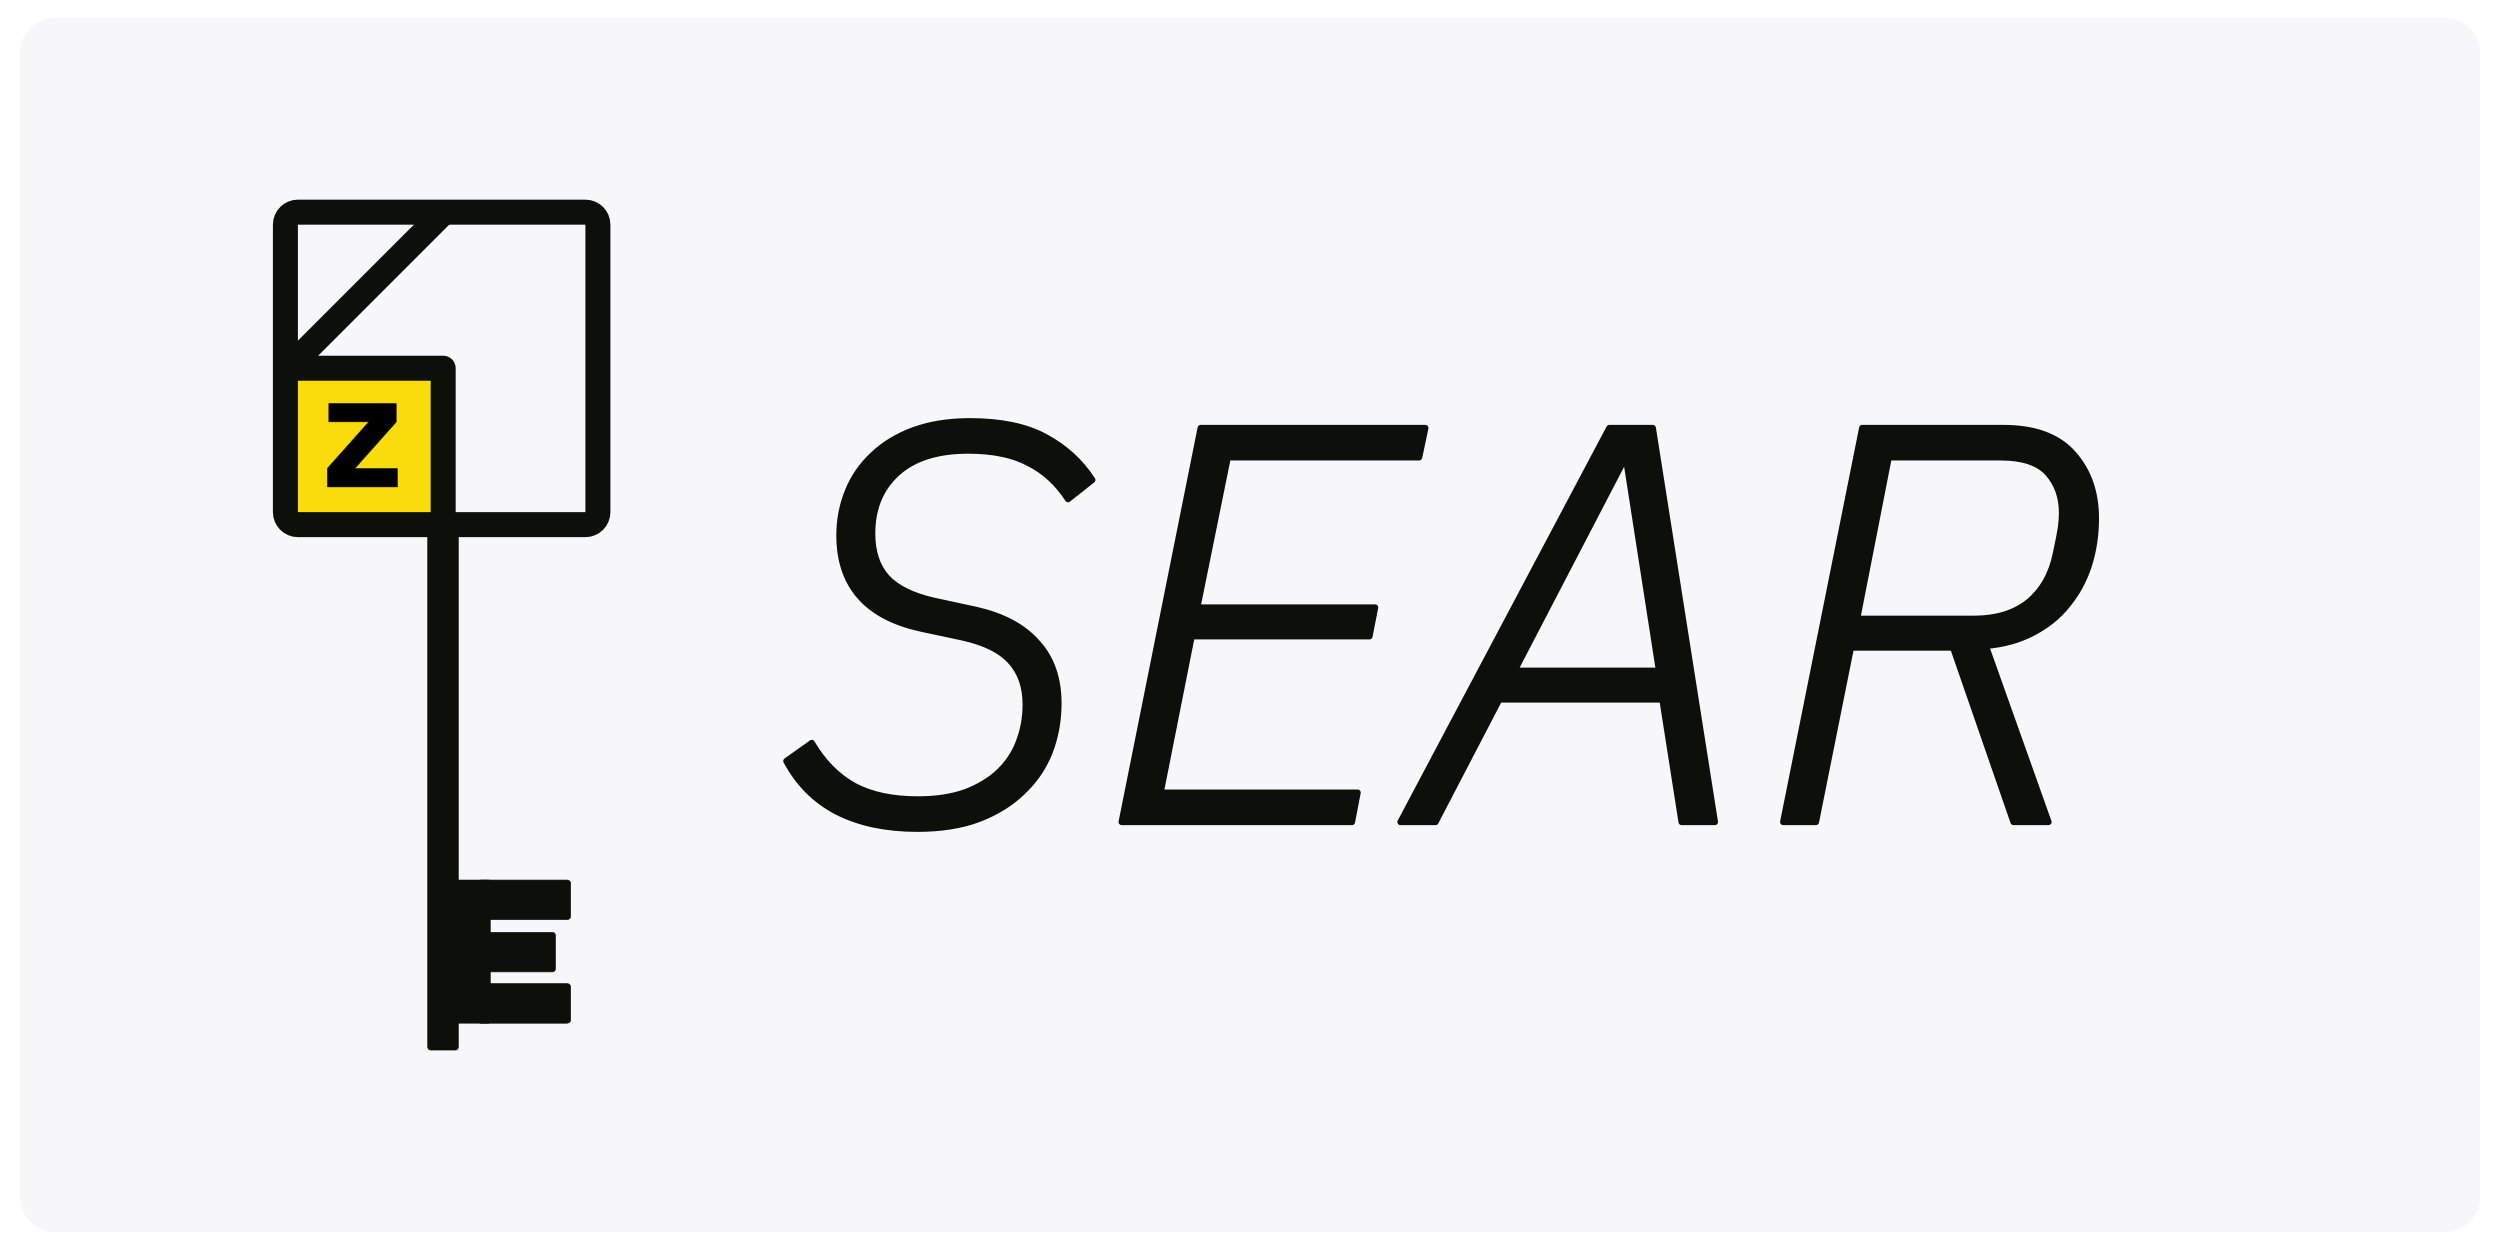
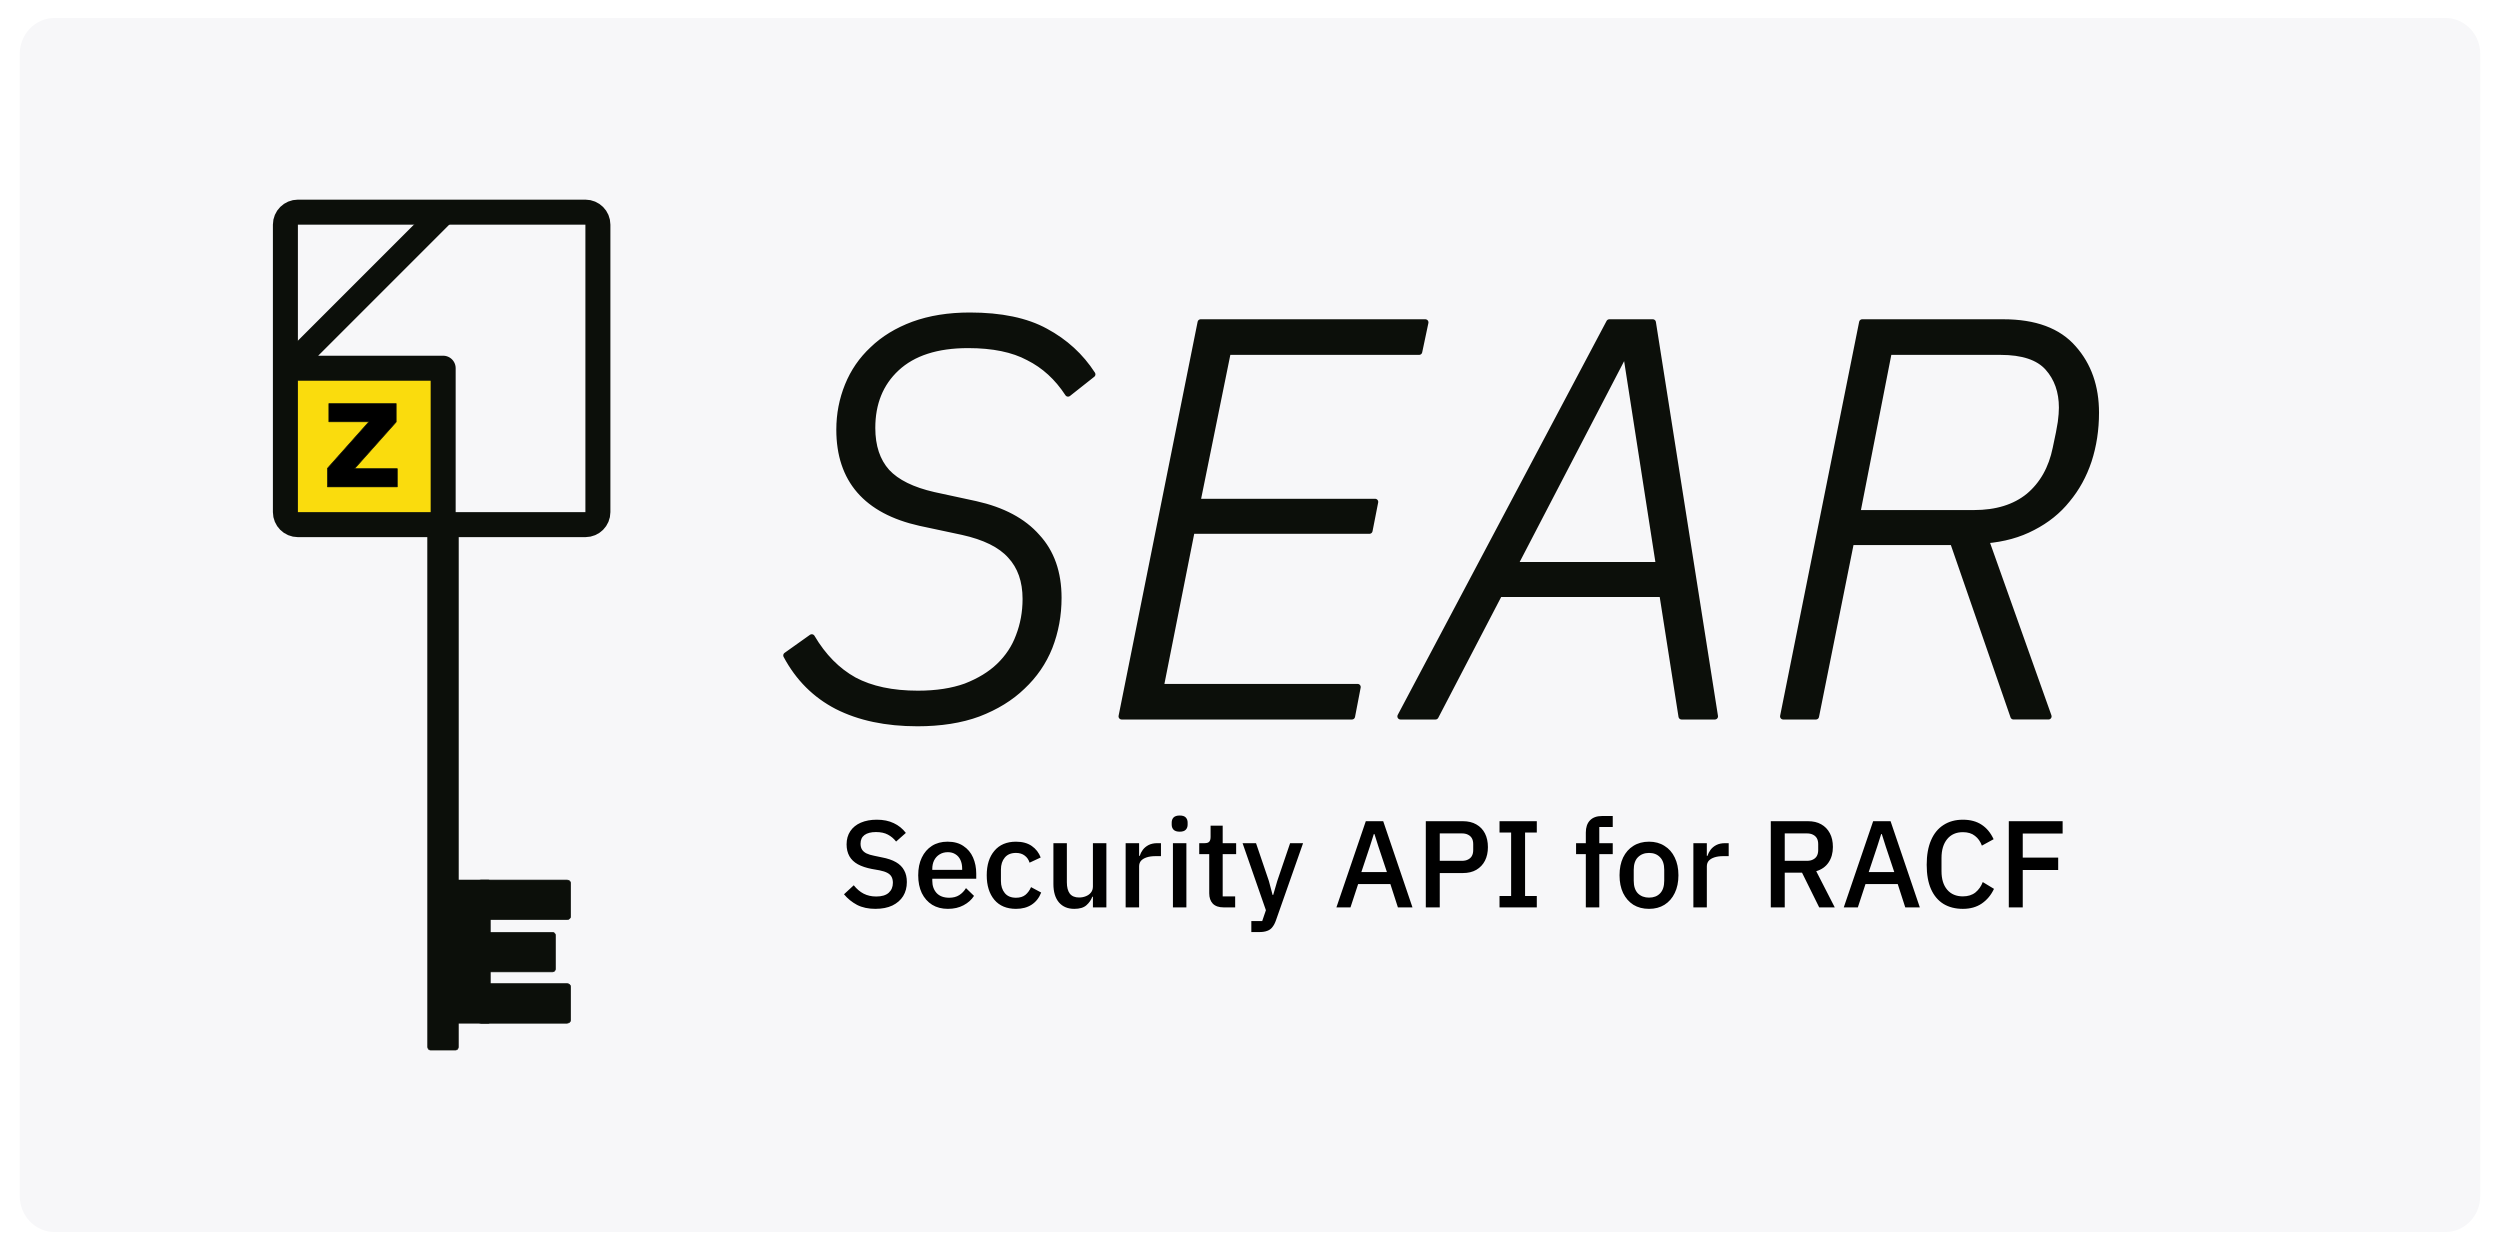
<svg xmlns="http://www.w3.org/2000/svg" width="400mm" height="200mm" viewBox="0 0 400 200" version="1.1" id="svg1">
  <defs id="defs1" />
  <rect style="fill:#f7f7f9;fill-opacity:1;stroke:none;stroke-width:4.537;stroke-linecap:round;stroke-linejoin:round;stroke-dasharray:none;stroke-opacity:1" id="rect7" width="393.687" height="194.246" x="3.156" y="2.877" rx="5.559" ry="5.786" />
  <g id="layer1">
-     <path style="font-style:italic;font-weight:300;font-size:90.311px;font-family:'IBM Plex Sans';-inkscape-font-specification:'IBM Plex Sans Light Italic';stroke:#0c0f0a;stroke-linecap:round;stroke-linejoin:round;fill:#0c0f0a;fill-opacity:1" d="m 146.772,132.602 q -7.496,0 -12.824,-2.709 -5.238,-2.709 -8.128,-8.128 l 4.064,-2.89 q 2.709,4.606 6.773,6.864 4.064,2.167 10.205,2.167 4.425,0 7.676,-1.174 3.251,-1.264 5.328,-3.251 2.167,-2.077 3.161,-4.786 1.084,-2.8 1.084,-5.961 0,-4.335 -2.438,-6.954 -2.348,-2.619 -7.676,-3.793 l -6.773,-1.445 q -12.914,-2.89 -12.914,-14.901 0,-3.703 1.355,-7.044 1.355,-3.342 3.974,-5.78 2.619,-2.529 6.502,-3.974 3.974,-1.445 9.031,-1.445 7.496,0 12.102,2.529 4.696,2.529 7.496,6.864 l -3.883,3.071 q -2.529,-3.883 -6.322,-5.78 -3.703,-1.987 -9.663,-1.987 -7.496,0 -11.47,3.703 -3.883,3.612 -3.883,9.573 0,4.425 2.348,7.044 2.348,2.529 7.496,3.703 l 6.683,1.445 q 6.502,1.445 9.844,5.238 3.432,3.703 3.432,9.754 0,4.154 -1.445,7.857 -1.445,3.612 -4.335,6.322 -2.8,2.709 -7.044,4.335 -4.154,1.535 -9.754,1.535 z m 32.693,-1.084 12.644,-63.037 h 35.944 l -0.993,4.696 h -30.615 l -4.877,24.023 h 28.448 l -0.903,4.606 h -28.448 l -4.967,25.016 h 31.519 l -0.903,4.696 z m 89.589,0 -3.071,-19.598 h -26.1 l -10.205,19.598 h -5.599 l 33.415,-63.037 h 6.954 l 9.934,63.037 z m -8.85,-57.889 h -0.361 L 242.321,107.315 h 23.12 z m 30.344,57.889 h -5.238 l 12.644,-63.037 h 22.578 q 7.586,0 11.199,4.154 3.612,4.064 3.612,10.295 0,4.064 -1.174,7.676 -1.174,3.522 -3.432,6.231 -2.167,2.709 -5.509,4.425 -3.251,1.716 -7.496,2.077 l 10.025,28.177 h -5.599 l -9.663,-27.906 h -16.346 z m 25.287,-32.512 q 5.419,0 8.76,-2.709 3.342,-2.8 4.335,-7.676 0.632,-2.89 0.813,-4.154 0.181,-1.355 0.181,-2.348 0,-3.883 -2.258,-6.412 -2.258,-2.529 -7.586,-2.529 h -17.882 l -5.057,25.829 z" id="text4" aria-label="SEAR" />
+     <path style="font-style:italic;font-weight:300;font-size:90.311px;font-family:'IBM Plex Sans';-inkscape-font-specification:'IBM Plex Sans Light Italic';fill:#0c0f0a;fill-opacity:1;stroke:#0c0f0a;stroke-linecap:round;stroke-linejoin:round" d="m 146.772,115.705 q -7.496,0 -12.824,-2.709 -5.238,-2.709 -8.128,-8.128 l 4.064,-2.89 q 2.709,4.606 6.773,6.864 4.064,2.167 10.205,2.167 4.425,0 7.676,-1.174 3.251,-1.264 5.328,-3.251 2.167,-2.077 3.161,-4.786 1.084,-2.8 1.084,-5.961 0,-4.335 -2.438,-6.954 -2.348,-2.619 -7.676,-3.793 l -6.773,-1.445 q -12.914,-2.89 -12.914,-14.901 0,-3.703 1.355,-7.044 1.355,-3.342 3.974,-5.78 2.619,-2.529 6.502,-3.974 Q 150.113,50.5 155.171,50.5 q 7.496,0 12.102,2.529 4.696,2.529 7.496,6.864 l -3.883,3.071 q -2.529,-3.883 -6.322,-5.78 -3.703,-1.987 -9.663,-1.987 -7.496,0 -11.47,3.703 -3.883,3.612 -3.883,9.573 0,4.425 2.348,7.044 2.348,2.529 7.496,3.703 l 6.683,1.445 q 6.502,1.445 9.844,5.238 3.432,3.703 3.432,9.754 0,4.154 -1.445,7.857 -1.445,3.612 -4.335,6.322 -2.8,2.709 -7.044,4.335 -4.154,1.535 -9.754,1.535 z m 32.693,-1.084 12.644,-63.037 h 35.944 l -0.993,4.696 h -30.615 l -4.877,24.023 h 28.448 l -0.903,4.606 H 190.663 L 185.696,109.925 h 31.519 l -0.903,4.696 z m 89.589,0 -3.071,-19.598 h -26.1 l -10.205,19.598 h -5.599 l 33.415,-63.037 h 6.954 l 9.934,63.037 z m -8.85,-57.889 h -0.361 l -17.52,33.686 h 23.12 z m 30.344,57.889 h -5.238 l 12.644,-63.037 h 22.578 q 7.586,0 11.199,4.154 3.612,4.064 3.612,10.295 0,4.064 -1.174,7.676 -1.174,3.522 -3.432,6.231 -2.167,2.709 -5.509,4.425 -3.251,1.716 -7.496,2.077 l 10.025,28.177 h -5.599 l -9.663,-27.906 h -16.346 z m 25.287,-32.512 q 5.419,0 8.76,-2.709 3.342,-2.8 4.335,-7.676 0.632,-2.89 0.813,-4.154 0.181,-1.355 0.181,-2.348 0,-3.883 -2.258,-6.412 -2.258,-2.529 -7.586,-2.529 h -17.882 l -5.057,25.829 z" id="text4" aria-label="SEAR" />
+     <path style="font-weight:500;font-size:19.756px;font-family:'IBM Plex Sans';-inkscape-font-specification:'IBM Plex Sans Medium';stroke-width:0.265" d="m 140.077,145.417 q -1.719,0 -2.944,-0.632 -1.225,-0.652 -2.094,-1.699 l 1.561,-1.442 q 0.711,0.889 1.58,1.343 0.889,0.454 2.015,0.454 1.324,0 1.995,-0.593 0.672,-0.612 0.672,-1.6 0,-0.533 -0.198,-0.929 -0.198,-0.395 -0.672,-0.652 -0.474,-0.257 -1.264,-0.415 l -1.225,-0.217 q -1.343,-0.257 -2.252,-0.751 -0.889,-0.494 -1.343,-1.284 -0.454,-0.81 -0.454,-1.897 0,-1.225 0.593,-2.114 0.593,-0.889 1.679,-1.363 1.106,-0.474 2.568,-0.474 1.561,0 2.707,0.553 1.146,0.533 1.936,1.561 l -1.561,1.383 q -0.533,-0.691 -1.304,-1.106 -0.77,-0.415 -1.916,-0.415 -1.185,0 -1.837,0.474 -0.632,0.474 -0.632,1.383 0,0.573 0.237,0.948 0.237,0.375 0.711,0.612 0.494,0.237 1.225,0.375 l 1.225,0.257 q 1.383,0.257 2.272,0.77 0.889,0.514 1.304,1.304 0.435,0.77 0.435,1.877 0,1.284 -0.593,2.252 -0.593,0.948 -1.719,1.501 -1.126,0.533 -2.707,0.533 z m 11.597,0 q -1.462,0 -2.529,-0.652 -1.067,-0.672 -1.659,-1.877 -0.573,-1.205 -0.573,-2.845 0,-1.64 0.573,-2.825 0.573,-1.205 1.62,-1.877 1.047,-0.672 2.509,-0.672 1.521,0 2.529,0.691 1.027,0.672 1.541,1.837 0.514,1.166 0.514,2.588 v 0.81 h -7.033 v 0.336 q 0,1.185 0.691,1.956 0.711,0.751 2.015,0.751 0.948,0 1.6,-0.415 0.652,-0.415 1.087,-1.126 l 1.284,1.245 q -0.593,0.929 -1.679,1.501 -1.067,0.573 -2.489,0.573 z m -0.02,-9.068 q -0.751,0 -1.324,0.356 -0.553,0.336 -0.869,0.948 -0.296,0.593 -0.296,1.383 v 0.138 h 4.781 v -0.198 q 0,-0.79 -0.277,-1.383 -0.277,-0.593 -0.79,-0.909 -0.514,-0.336 -1.225,-0.336 z m 10.905,9.068 q -2.232,0 -3.457,-1.442 -1.225,-1.462 -1.225,-3.931 0,-2.469 1.225,-3.912 1.225,-1.462 3.457,-1.462 1.541,0 2.529,0.691 0.988,0.691 1.422,1.837 l -1.778,0.83 q -0.217,-0.711 -0.77,-1.126 -0.553,-0.435 -1.403,-0.435 -1.185,0 -1.798,0.751 -0.612,0.731 -0.612,1.916 v 1.818 q 0,1.185 0.612,1.936 0.612,0.751 1.798,0.751 0.929,0 1.501,-0.454 0.573,-0.474 0.909,-1.245 l 1.62,0.869 q -0.494,1.264 -1.521,1.936 -1.027,0.672 -2.509,0.672 z m 12.308,-0.237 v -1.699 h -0.099 q -0.277,0.77 -0.948,1.363 -0.652,0.573 -1.936,0.573 -1.561,0 -2.45,-1.027 -0.889,-1.047 -0.889,-2.944 v -6.539 h 2.153 v 6.263 q 0,1.185 0.474,1.818 0.494,0.612 1.482,0.612 0.573,0 1.067,-0.198 0.514,-0.198 0.83,-0.593 0.316,-0.395 0.316,-0.988 v -6.914 h 2.153 v 10.273 z m 7.389,0 h -2.153 V 134.907 h 2.153 v 2.035 h 0.099 q 0.158,-0.514 0.494,-0.968 0.356,-0.474 0.929,-0.77 0.573,-0.296 1.403,-0.296 h 0.573 v 2.074 h -0.849 q -0.849,0 -1.442,0.198 -0.593,0.198 -0.909,0.553 -0.296,0.356 -0.296,0.889 z m 6.5,-12.11 q -0.672,0 -0.988,-0.316 -0.296,-0.316 -0.296,-0.81 v -0.336 q 0,-0.494 0.296,-0.81 0.316,-0.316 0.988,-0.316 0.672,0 0.968,0.316 0.296,0.316 0.296,0.81 v 0.336 q 0,0.494 -0.296,0.81 -0.296,0.316 -0.968,0.316 z m -1.087,12.11 V 134.907 h 2.153 v 10.273 z m 9.957,0 h -1.877 q -1.106,0 -1.699,-0.593 -0.573,-0.612 -0.573,-1.659 v -6.263 h -1.6 v -1.758 h 0.869 q 0.533,0 0.731,-0.237 0.217,-0.237 0.217,-0.77 v -1.798 h 1.936 v 2.805 h 2.153 v 1.758 h -2.153 v 6.756 h 1.995 z m 6.737,-4.228 2.055,-6.045 h 2.074 l -4.326,12.308 q -0.237,0.691 -0.573,1.106 -0.316,0.435 -0.83,0.612 -0.494,0.198 -1.304,0.198 h -1.245 v -1.758 h 1.738 l 0.593,-1.738 -3.734,-10.727 h 2.153 l 2.055,6.045 0.593,2.232 h 0.099 z m 21.632,4.228 h -2.331 l -1.205,-3.734 h -5.156 l -1.225,3.734 h -2.252 l 4.702,-13.789 h 2.786 z m -4.089,-5.65 -1.363,-4.089 -0.632,-1.995 h -0.099 l -0.632,1.995 -1.363,4.089 z m 8.455,5.65 h -2.232 V 131.391 h 5.927 q 1.264,0 2.153,0.514 0.909,0.514 1.383,1.442 0.474,0.929 0.474,2.193 0,1.245 -0.474,2.173 -0.474,0.929 -1.383,1.462 -0.889,0.514 -2.153,0.514 h -3.694 z m 0,-11.834 v 4.386 h 3.556 q 0.553,0 0.948,-0.198 0.415,-0.198 0.632,-0.573 0.217,-0.395 0.217,-0.948 v -0.948 q 0,-0.573 -0.217,-0.948 -0.217,-0.375 -0.632,-0.573 -0.395,-0.198 -0.948,-0.198 z m 15.528,11.834 h -5.966 v -1.818 h 1.857 v -10.154 h -1.857 V 131.391 h 5.966 v 1.818 h -1.877 v 10.154 h 1.877 z m 7.843,0 v -8.515 h -1.561 v -1.758 h 1.561 v -1.699 q 0,-1.245 0.652,-1.936 0.672,-0.711 1.956,-0.711 h 1.699 v 1.758 h -2.153 v 2.588 h 2.153 v 1.758 h -2.153 v 8.515 z m 10.115,0.237 q -1.442,0 -2.509,-0.652 -1.047,-0.672 -1.64,-1.877 -0.573,-1.205 -0.573,-2.845 0,-1.64 0.573,-2.845 0.593,-1.205 1.64,-1.857 1.067,-0.672 2.509,-0.672 1.422,0 2.469,0.672 1.067,0.652 1.64,1.857 0.593,1.205 0.593,2.845 0,1.64 -0.593,2.845 -0.573,1.205 -1.64,1.877 -1.047,0.652 -2.469,0.652 z m 0,-1.798 q 1.106,0 1.758,-0.672 0.672,-0.691 0.672,-2.035 v -1.738 q 0,-1.343 -0.672,-2.015 -0.652,-0.691 -1.758,-0.691 -1.087,0 -1.778,0.691 -0.672,0.672 -0.672,2.015 v 1.738 q 0,1.343 0.672,2.035 0.691,0.672 1.778,0.672 z m 9.246,1.561 h -2.153 V 134.907 h 2.153 v 2.035 h 0.099 q 0.158,-0.514 0.494,-0.968 0.356,-0.474 0.929,-0.77 0.573,-0.296 1.403,-0.296 h 0.573 v 2.074 h -0.849 q -0.849,0 -1.442,0.198 -0.593,0.198 -0.909,0.553 -0.296,0.356 -0.296,0.889 z m 12.466,-5.551 v 5.551 h -2.232 V 131.391 h 5.946 q 1.245,0 2.114,0.494 0.889,0.494 1.383,1.422 0.494,0.909 0.494,2.213 0,1.442 -0.691,2.469 -0.672,1.008 -1.976,1.403 l 2.963,5.788 h -2.489 l -2.746,-5.551 z m 0,-1.897 h 3.556 q 0.553,0 0.948,-0.198 0.415,-0.198 0.632,-0.573 0.217,-0.395 0.217,-0.948 v -0.948 q 0,-0.573 -0.217,-0.948 -0.217,-0.375 -0.632,-0.573 -0.395,-0.198 -0.948,-0.198 h -3.556 z m 21.613,7.448 h -2.331 l -1.205,-3.734 h -5.156 l -1.225,3.734 h -2.252 l 4.702,-13.789 h 2.786 z m -4.089,-5.65 -1.363,-4.089 -0.632,-1.995 h -0.099 l -0.632,1.995 -1.363,4.089 z m 10.976,5.887 q -1.798,0 -3.102,-0.79 -1.304,-0.81 -1.995,-2.371 -0.691,-1.561 -0.691,-3.892 0,-2.311 0.691,-3.912 0.691,-1.62 1.995,-2.45 1.304,-0.849 3.102,-0.849 1.778,0 2.983,0.79 1.225,0.79 1.936,2.331 l -1.877,1.027 q -0.356,-0.988 -1.106,-1.561 -0.731,-0.593 -1.936,-0.593 -1.6,0 -2.509,1.106 -0.909,1.106 -0.909,3.023 v 2.114 q 0,1.897 0.909,2.963 0.909,1.067 2.509,1.067 1.225,0 2.015,-0.632 0.79,-0.652 1.166,-1.659 l 1.798,1.087 q -0.691,1.482 -1.956,2.351 -1.245,0.85 -3.023,0.85 z m 9.581,-0.237 h -2.232 V 131.391 h 8.613 v 1.976 h -6.381 v 3.852 h 5.67 v 1.976 h -5.67 z" id="text1" aria-label="Security API for RACF" />
  </g>
  <g id="layer2" transform="translate(0,-3.924275)">
    <rect style="fill:#fadc0d;fill-opacity:1;stroke:none;stroke-width:4;stroke-linecap:round;stroke-linejoin:round;stroke-dasharray:none;stroke-opacity:1" id="rect6" width="24.559" height="22.192" x="46.751" y="64.504" rx="2" ry="2" />
    <rect style="fill:none;stroke:#0c0f0a;stroke-width:4;stroke-linecap:round;stroke-linejoin:round;stroke-dasharray:none;stroke-opacity:1" id="rect1" width="50" height="50" x="45.664" y="37.867" rx="2" ry="2" />
    <path style="fill:none;stroke:#0c0f0a;stroke-width:4;stroke-linecap:round;stroke-linejoin:round;stroke-dasharray:none;stroke-opacity:1" d="M 70.906,38.013 46.081,62.838 h 24.825 v 24.453" id="path1" />
    <path style="font-weight:bold;font-size:25.4px;font-family:'IBM Plex Sans';-inkscape-font-specification:'IBM Plex Sans Bold';stroke:#0c0f0a;stroke-width:0.1;stroke-linecap:round;stroke-linejoin:round" d="m 52.39,81.83 v -2.972 l 6.629,-7.442 h -6.401 v -2.921 h 10.77 v 2.946 l -6.655,7.468 h 6.833 v 2.921 z" id="text2" aria-label="z" />
    <rect style="fill:#0c0f0a;fill-opacity:1;stroke:#0c0f0a;stroke-width:0.093;stroke-linecap:round;stroke-linejoin:round;stroke-dasharray:none;stroke-opacity:1" id="rect2" width="4.907" height="84.003" x="68.43" y="87.932" rx="0.435" ry="0.5" />
    <rect style="fill:#0c0f0a;fill-opacity:1;stroke:#0c0f0a;stroke-width:0.076;stroke-linecap:round;stroke-linejoin:round;stroke-dasharray:none;stroke-opacity:1" id="rect3" width="7.309" height="22.921" x="71.158" y="144.719" rx="0.289" ry="0.504" />
    <rect style="fill:#0c0f0a;fill-opacity:1;stroke:#0c0f0a;stroke-width:0.106;stroke-linecap:round;stroke-linejoin:round;stroke-dasharray:none;stroke-opacity:1" id="rect4" width="14.894" height="6.324" x="76.399" y="144.734" rx="0.558" ry="0.5" />
    <rect style="fill:#0c0f0a;fill-opacity:1;stroke:#0c0f0a;stroke-width:0.097;stroke-linecap:round;stroke-linejoin:round;stroke-dasharray:none;stroke-opacity:1" id="rect4-5" width="12.48" height="6.333" x="76.395" y="153.095" rx="0.468" ry="0.5" />
    <rect style="fill:#0c0f0a;fill-opacity:1;stroke:#0c0f0a;stroke-width:0.106;stroke-linecap:round;stroke-linejoin:round;stroke-dasharray:none;stroke-opacity:1" id="rect4-5-2" width="14.894" height="6.324" x="76.399" y="161.307" rx="0.558" ry="0.5" />
  </g>
</svg>
